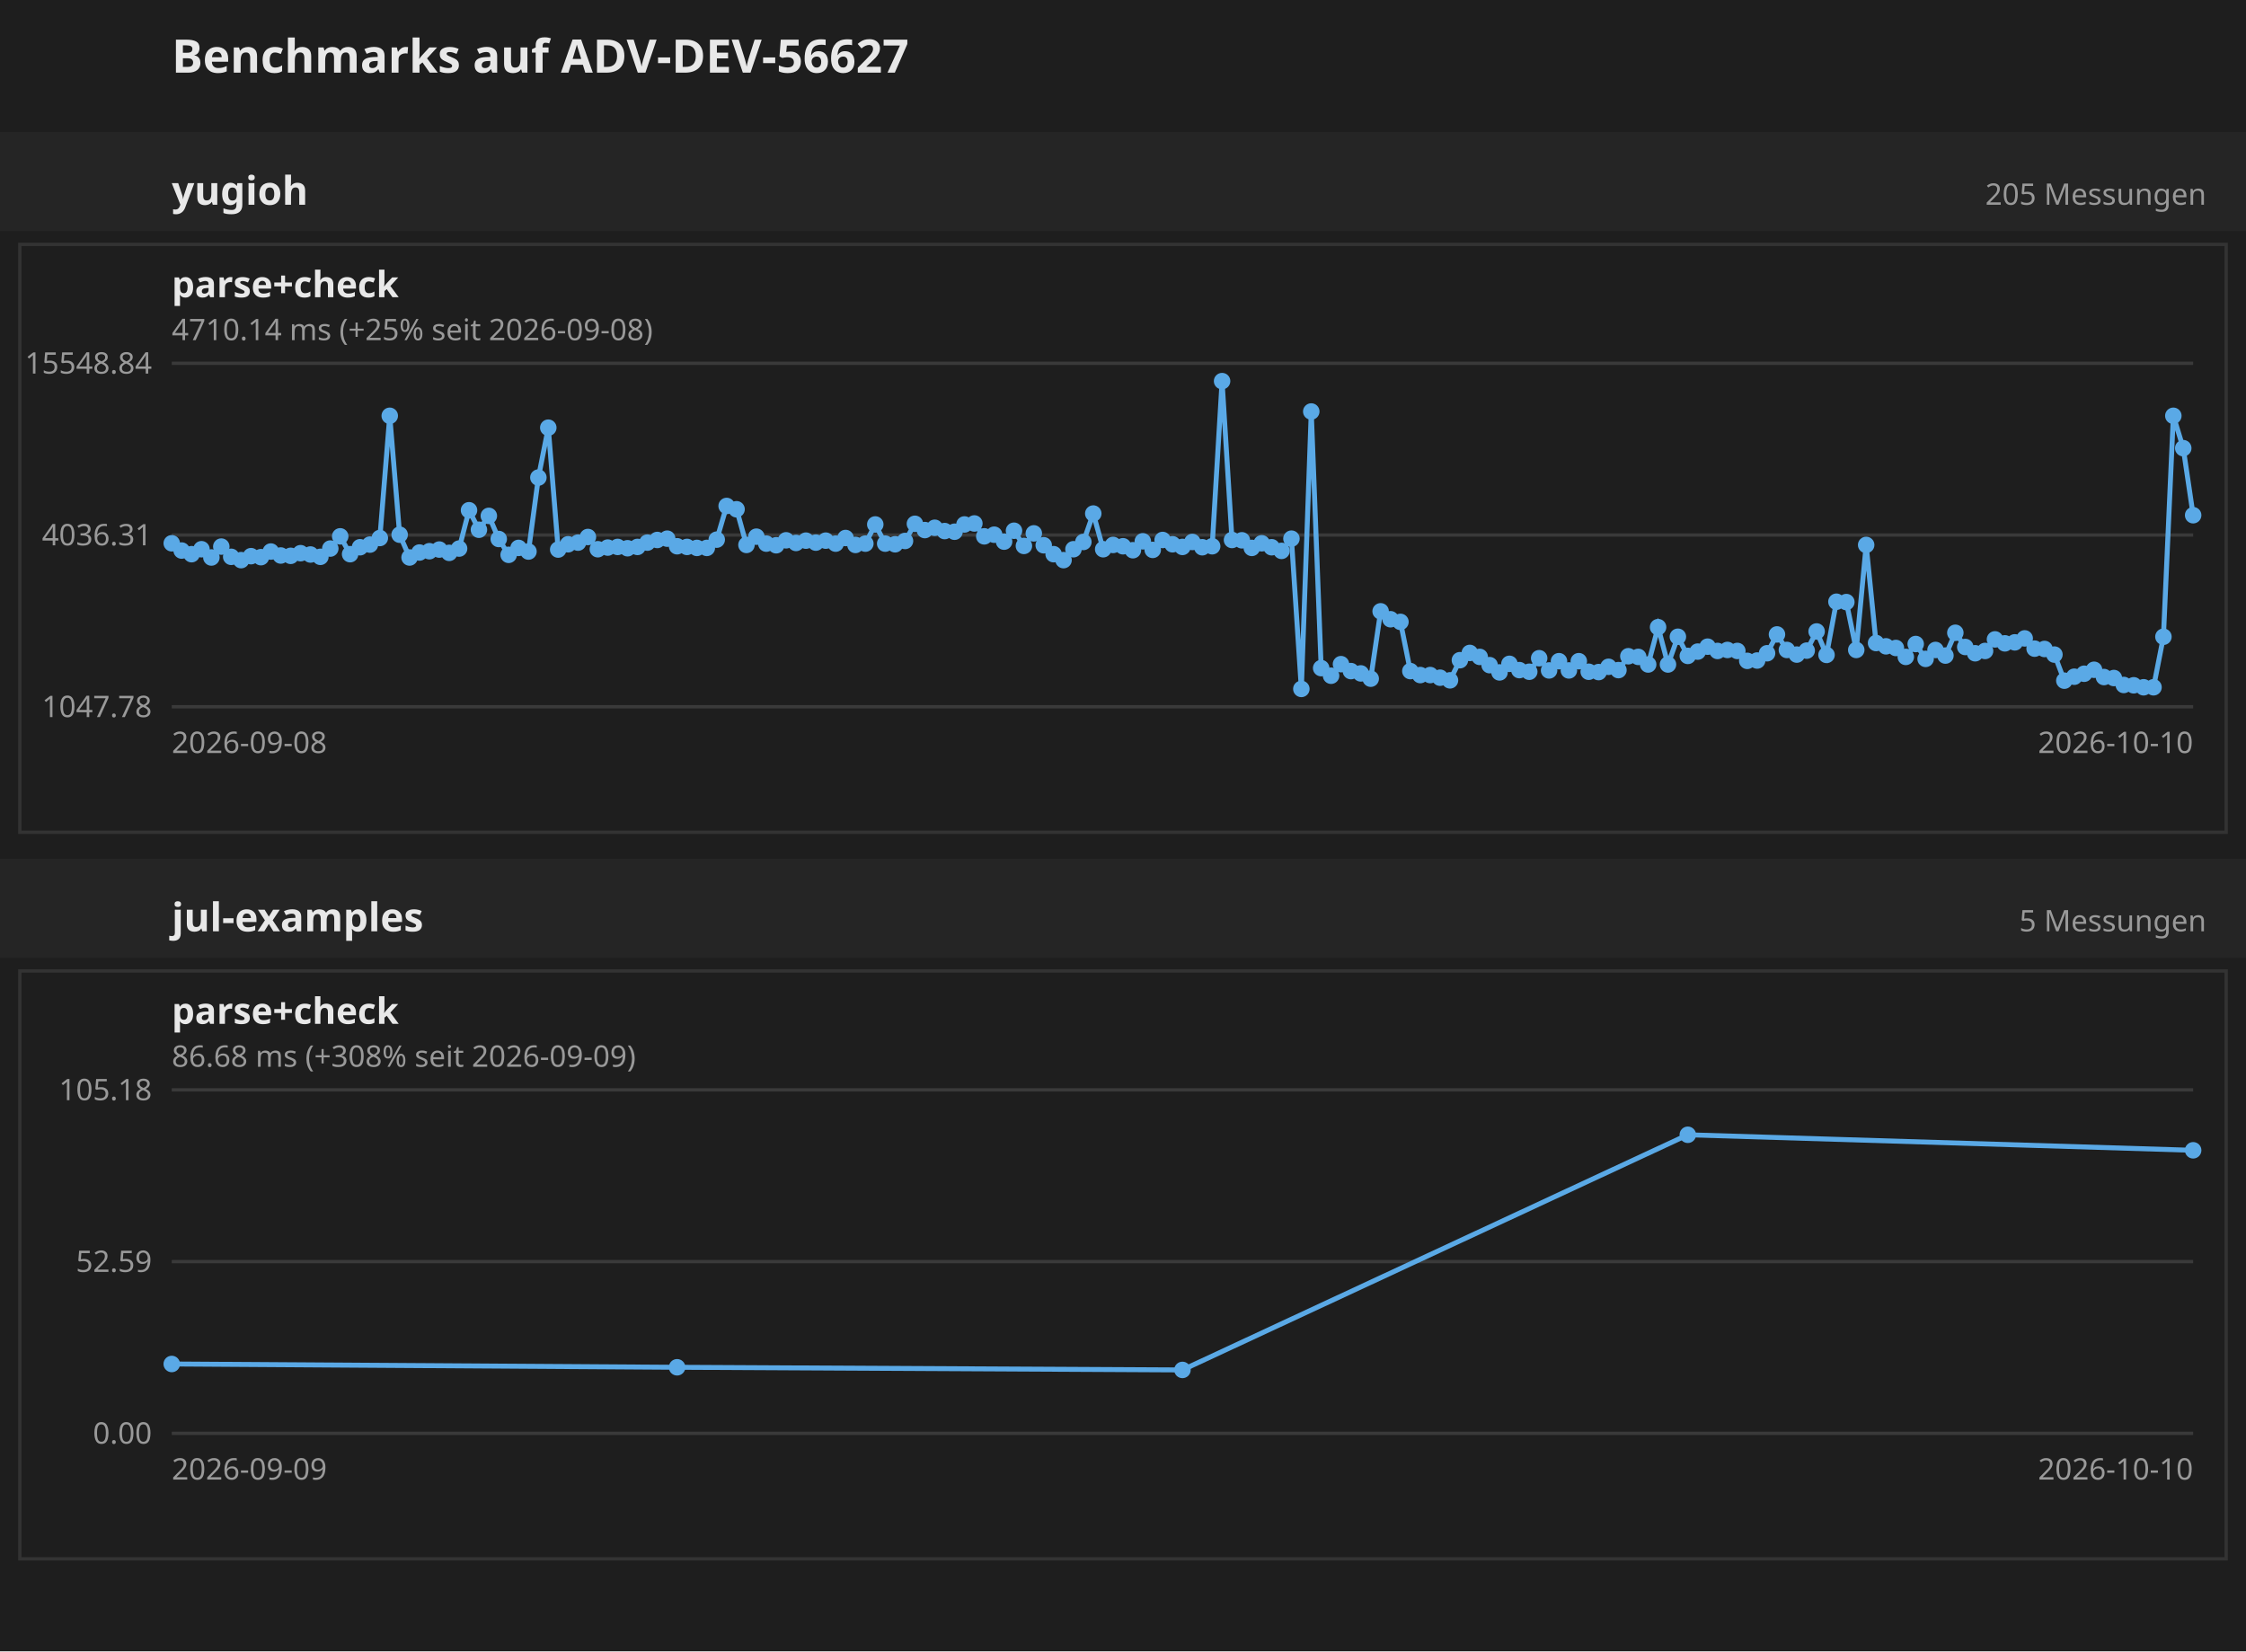
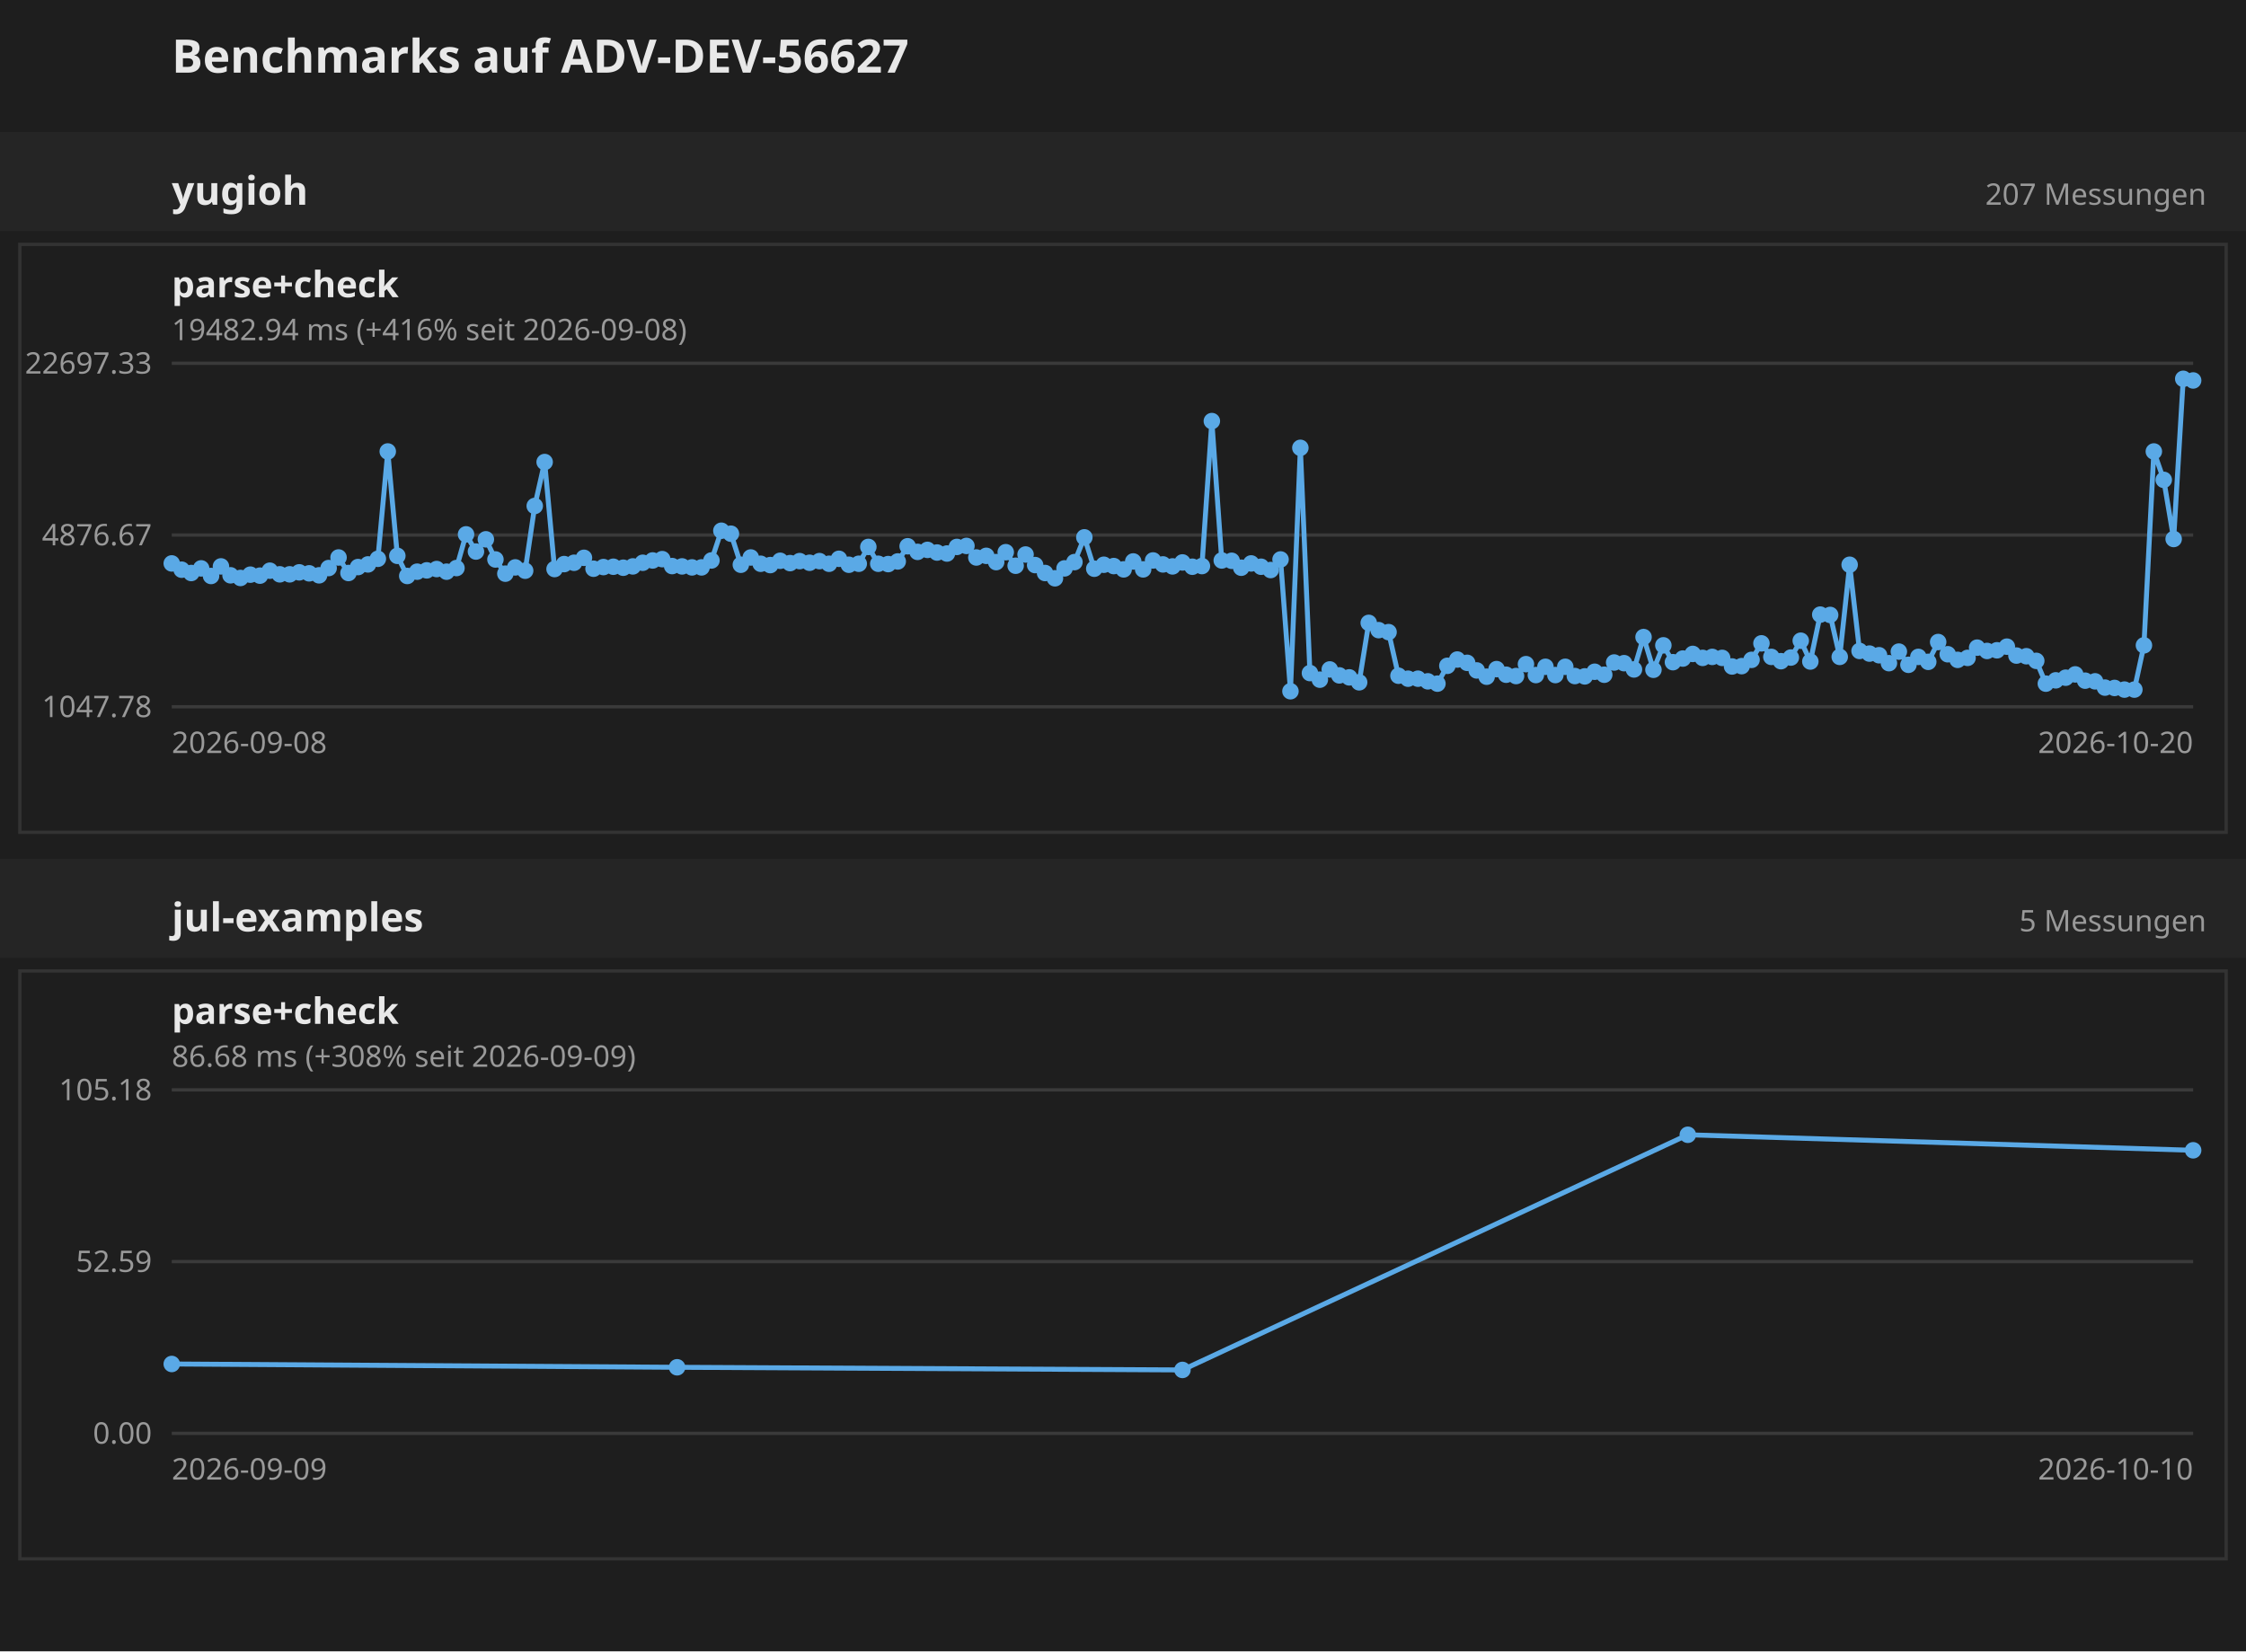
<svg xmlns="http://www.w3.org/2000/svg" width="680" height="500" font-family="sans-serif">
  <rect width="680" height="500" fill="#1e1e1e" />
  <text x="52" y="22" font-size="14" font-weight="bold" fill="#e8e8e8">Benchmarks auf ADV-DEV-56627</text>
  <g transform="translate(0 40)">
    <rect x="0" y="0" width="680" height="30" fill="#252525" />
    <text x="52" y="22" font-size="12" font-weight="bold" fill="#e8e8e8">yugioh</text>
-     <text x="668" y="22" text-anchor="end" font-size="9" fill="#999">205 Messungen</text>
+     <text x="668" y="22" text-anchor="end" font-size="9" fill="#999">207 Messungen</text>
    <g transform="translate(0 30)">
      <g transform="translate(0 0)">
        <rect x="6" y="4" width="668" height="178" fill="none" stroke="#333" />
        <text x="52" y="20" font-size="11" font-weight="bold" fill="#e8e8e8">parse+check</text>
-         <text x="52" y="33" font-size="9" fill="#999">4710.14 ms (+25% seit 2026-09-08)</text>
+         <text x="52" y="33" font-size="9" fill="#999">19482.94 ms (+416% seit 2026-09-08)</text>
        <line x1="52" y1="144.0" x2="664" y2="144.0" stroke="#3a3a3a" />
        <text x="46" y="144.0" text-anchor="end" dominant-baseline="middle" font-size="9" fill="#999">1047.78</text>
        <line x1="52" y1="92.0" x2="664" y2="92.0" stroke="#3a3a3a" />
-         <text x="46" y="92.0" text-anchor="end" dominant-baseline="middle" font-size="9" fill="#999">4036.31</text>
+         <text x="46" y="92.0" text-anchor="end" dominant-baseline="middle" font-size="9" fill="#999">4876.67</text>
        <line x1="52" y1="40.0" x2="664" y2="40.0" stroke="#3a3a3a" />
-         <text x="46" y="40.0" text-anchor="end" dominant-baseline="middle" font-size="9" fill="#999">15548.84</text>
+         <text x="46" y="40.0" text-anchor="end" dominant-baseline="middle" font-size="9" fill="#999">22697.33</text>
        <text x="52" y="158" font-size="9" fill="#999">2026-09-08</text>
-         <text x="664" y="158" text-anchor="end" font-size="9" fill="#999">2026-10-10</text>
-         <polyline fill="none" stroke="#5aa9e6" stroke-width="1.5" points="52.0,94.5 55.0,96.7 58.0,97.8 61.0,96.3 64.0,98.8 67.0,95.5 70.0,98.6 73.0,99.6 76.0,98.4 79.0,98.7 82.0,97.0 85.0,98.2 88.0,98.3 91.0,97.5 94.0,97.9 97.0,98.6 100.0,96.1 103.0,92.4 106.0,97.8 109.0,95.7 112.0,94.9 115.0,92.9 118.0,55.9 121.0,91.9 124.0,98.8 127.0,97.3 130.0,96.9 133.0,96.4 136.0,97.4 139.0,96.1 142.0,84.5 145.0,90.4 148.0,86.2 151.0,93.2 154.0,98.0 157.0,95.9 160.0,97.0 163.0,74.6 166.0,59.5 169.0,96.4 172.0,94.8 175.0,94.3 178.0,92.6 181.0,96.3 184.0,95.8 187.0,95.6 190.0,96.0 193.0,95.6 196.0,94.3 199.0,93.5 202.0,93.1 205.0,95.4 208.0,95.6 211.0,95.9 214.0,95.9 217.0,93.4 220.0,83.2 223.0,84.2 226.0,95.0 229.0,92.5 232.0,94.6 235.0,95.1 238.0,93.6 241.0,94.4 244.0,93.7 247.0,94.3 250.0,93.7 253.0,94.6 256.0,92.9 259.0,95.0 262.0,94.6 265.0,88.8 268.0,94.6 271.0,94.8 274.0,93.8 277.0,88.6 280.0,90.5 283.0,89.8 286.0,90.8 289.0,91.0 292.0,88.8 295.0,88.5 298.0,92.4 301.0,91.9 304.0,94.0 307.0,90.7 310.0,95.3 313.0,91.5 316.0,95.1 319.0,97.8 322.0,99.6 325.0,96.3 328.0,94.1 331.0,85.5 334.0,96.3 337.0,95.0 340.0,95.4 343.0,96.6 346.0,93.9 349.0,96.5 352.0,93.5 355.0,94.8 358.0,95.6 361.0,94.1 364.0,95.7 367.0,95.4 370.0,45.4 373.0,93.5 376.0,93.6 379.0,95.9 382.0,94.5 385.0,95.7 388.0,96.8 391.0,93.1 394.0,138.6 397.0,54.6 400.0,132.3 403.0,134.6 406.0,131.1 409.0,133.2 412.0,133.9 415.0,135.5 418.0,115.1 421.0,117.5 424.0,118.3 427.0,133.2 430.0,134.4 433.0,134.4 436.0,135.2 439.0,136.0 442.0,129.9 445.0,127.7 448.0,128.9 451.0,131.4 454.0,133.6 457.0,131.0 460.0,132.9 463.0,133.4 466.0,129.3 469.0,133.0 472.0,130.2 475.0,133.0 478.0,130.2 481.0,133.4 484.0,133.5 487.0,131.9 490.0,132.9 493.0,128.7 496.0,128.9 499.0,131.2 502.0,119.9 505.0,131.2 508.0,122.8 511.0,128.6 514.0,127.3 517.0,125.8 520.0,127.1 523.0,126.8 526.0,127.1 529.0,130.1 532.0,130.0 535.0,127.8 538.0,122.1 541.0,126.8 544.0,128.2 547.0,127.0 550.0,121.2 553.0,128.3 556.0,112.2 559.0,112.3 562.0,126.8 565.0,95.0 568.0,124.7 571.0,125.7 574.0,126.2 577.0,128.9 580.0,125.0 583.0,129.5 586.0,126.8 589.0,128.5 592.0,121.6 595.0,125.9 598.0,127.8 601.0,127.1 604.0,123.6 607.0,124.8 610.0,124.5 613.0,123.3 616.0,126.4 619.0,126.5 622.0,128.2 625.0,136.1 628.0,134.9 631.0,134.0 634.0,132.8 637.0,135.0 640.0,135.3 643.0,137.4 646.0,137.5 649.0,138.1 652.0,138.1 655.0,122.8 658.0,55.9 661.0,65.7 664.0,86.0" />
-         <circle cx="52.0" cy="94.5" r="2.5" fill="#5aa9e6" />
-         <circle cx="55.0" cy="96.7" r="2.5" fill="#5aa9e6" />
-         <circle cx="58.0" cy="97.8" r="2.5" fill="#5aa9e6" />
-         <circle cx="61.0" cy="96.3" r="2.5" fill="#5aa9e6" />
-         <circle cx="64.0" cy="98.8" r="2.5" fill="#5aa9e6" />
-         <circle cx="67.0" cy="95.5" r="2.5" fill="#5aa9e6" />
-         <circle cx="70.0" cy="98.6" r="2.5" fill="#5aa9e6" />
-         <circle cx="73.0" cy="99.6" r="2.5" fill="#5aa9e6" />
-         <circle cx="76.0" cy="98.4" r="2.5" fill="#5aa9e6" />
-         <circle cx="79.0" cy="98.7" r="2.5" fill="#5aa9e6" />
-         <circle cx="82.0" cy="97.0" r="2.5" fill="#5aa9e6" />
-         <circle cx="85.0" cy="98.2" r="2.5" fill="#5aa9e6" />
-         <circle cx="88.0" cy="98.3" r="2.5" fill="#5aa9e6" />
-         <circle cx="91.0" cy="97.5" r="2.5" fill="#5aa9e6" />
-         <circle cx="94.0" cy="97.9" r="2.5" fill="#5aa9e6" />
-         <circle cx="97.0" cy="98.6" r="2.5" fill="#5aa9e6" />
-         <circle cx="100.0" cy="96.1" r="2.5" fill="#5aa9e6" />
-         <circle cx="103.0" cy="92.4" r="2.5" fill="#5aa9e6" />
-         <circle cx="106.0" cy="97.8" r="2.5" fill="#5aa9e6" />
-         <circle cx="109.0" cy="95.7" r="2.5" fill="#5aa9e6" />
-         <circle cx="112.0" cy="94.9" r="2.5" fill="#5aa9e6" />
-         <circle cx="115.0" cy="92.9" r="2.5" fill="#5aa9e6" />
-         <circle cx="118.0" cy="55.9" r="2.5" fill="#5aa9e6" />
-         <circle cx="121.0" cy="91.9" r="2.5" fill="#5aa9e6" />
-         <circle cx="124.0" cy="98.8" r="2.5" fill="#5aa9e6" />
-         <circle cx="127.0" cy="97.3" r="2.5" fill="#5aa9e6" />
-         <circle cx="130.0" cy="96.9" r="2.5" fill="#5aa9e6" />
-         <circle cx="133.0" cy="96.4" r="2.5" fill="#5aa9e6" />
-         <circle cx="136.0" cy="97.4" r="2.5" fill="#5aa9e6" />
-         <circle cx="139.0" cy="96.1" r="2.5" fill="#5aa9e6" />
-         <circle cx="142.0" cy="84.5" r="2.5" fill="#5aa9e6" />
-         <circle cx="145.0" cy="90.4" r="2.5" fill="#5aa9e6" />
-         <circle cx="148.0" cy="86.2" r="2.5" fill="#5aa9e6" />
-         <circle cx="151.0" cy="93.2" r="2.5" fill="#5aa9e6" />
-         <circle cx="154.0" cy="98.0" r="2.5" fill="#5aa9e6" />
-         <circle cx="157.0" cy="95.9" r="2.5" fill="#5aa9e6" />
-         <circle cx="160.0" cy="97.0" r="2.5" fill="#5aa9e6" />
-         <circle cx="163.0" cy="74.6" r="2.5" fill="#5aa9e6" />
-         <circle cx="166.0" cy="59.5" r="2.5" fill="#5aa9e6" />
-         <circle cx="169.0" cy="96.4" r="2.5" fill="#5aa9e6" />
-         <circle cx="172.0" cy="94.8" r="2.5" fill="#5aa9e6" />
-         <circle cx="175.0" cy="94.3" r="2.5" fill="#5aa9e6" />
-         <circle cx="178.0" cy="92.6" r="2.5" fill="#5aa9e6" />
-         <circle cx="181.0" cy="96.3" r="2.5" fill="#5aa9e6" />
-         <circle cx="184.0" cy="95.8" r="2.5" fill="#5aa9e6" />
-         <circle cx="187.0" cy="95.6" r="2.5" fill="#5aa9e6" />
-         <circle cx="190.0" cy="96.0" r="2.5" fill="#5aa9e6" />
-         <circle cx="193.0" cy="95.6" r="2.5" fill="#5aa9e6" />
-         <circle cx="196.0" cy="94.3" r="2.5" fill="#5aa9e6" />
-         <circle cx="199.0" cy="93.5" r="2.5" fill="#5aa9e6" />
-         <circle cx="202.0" cy="93.1" r="2.5" fill="#5aa9e6" />
-         <circle cx="205.0" cy="95.4" r="2.5" fill="#5aa9e6" />
-         <circle cx="208.0" cy="95.6" r="2.5" fill="#5aa9e6" />
-         <circle cx="211.0" cy="95.9" r="2.5" fill="#5aa9e6" />
-         <circle cx="214.0" cy="95.9" r="2.5" fill="#5aa9e6" />
-         <circle cx="217.0" cy="93.4" r="2.5" fill="#5aa9e6" />
-         <circle cx="220.0" cy="83.2" r="2.5" fill="#5aa9e6" />
-         <circle cx="223.0" cy="84.2" r="2.5" fill="#5aa9e6" />
-         <circle cx="226.0" cy="95.0" r="2.5" fill="#5aa9e6" />
-         <circle cx="229.0" cy="92.5" r="2.5" fill="#5aa9e6" />
-         <circle cx="232.0" cy="94.6" r="2.5" fill="#5aa9e6" />
-         <circle cx="235.0" cy="95.1" r="2.5" fill="#5aa9e6" />
-         <circle cx="238.0" cy="93.6" r="2.5" fill="#5aa9e6" />
-         <circle cx="241.0" cy="94.4" r="2.5" fill="#5aa9e6" />
-         <circle cx="244.0" cy="93.7" r="2.5" fill="#5aa9e6" />
-         <circle cx="247.0" cy="94.3" r="2.5" fill="#5aa9e6" />
-         <circle cx="250.0" cy="93.7" r="2.5" fill="#5aa9e6" />
-         <circle cx="253.0" cy="94.6" r="2.5" fill="#5aa9e6" />
-         <circle cx="256.0" cy="92.9" r="2.5" fill="#5aa9e6" />
-         <circle cx="259.0" cy="95.0" r="2.5" fill="#5aa9e6" />
-         <circle cx="262.0" cy="94.6" r="2.5" fill="#5aa9e6" />
-         <circle cx="265.0" cy="88.8" r="2.5" fill="#5aa9e6" />
-         <circle cx="268.0" cy="94.6" r="2.5" fill="#5aa9e6" />
-         <circle cx="271.0" cy="94.8" r="2.5" fill="#5aa9e6" />
-         <circle cx="274.0" cy="93.8" r="2.5" fill="#5aa9e6" />
-         <circle cx="277.0" cy="88.6" r="2.5" fill="#5aa9e6" />
-         <circle cx="280.0" cy="90.5" r="2.5" fill="#5aa9e6" />
-         <circle cx="283.0" cy="89.8" r="2.5" fill="#5aa9e6" />
-         <circle cx="286.0" cy="90.8" r="2.5" fill="#5aa9e6" />
-         <circle cx="289.0" cy="91.0" r="2.5" fill="#5aa9e6" />
-         <circle cx="292.0" cy="88.8" r="2.5" fill="#5aa9e6" />
-         <circle cx="295.0" cy="88.5" r="2.5" fill="#5aa9e6" />
-         <circle cx="298.0" cy="92.4" r="2.5" fill="#5aa9e6" />
-         <circle cx="301.0" cy="91.9" r="2.5" fill="#5aa9e6" />
-         <circle cx="304.0" cy="94.0" r="2.5" fill="#5aa9e6" />
-         <circle cx="307.0" cy="90.7" r="2.5" fill="#5aa9e6" />
-         <circle cx="310.0" cy="95.3" r="2.5" fill="#5aa9e6" />
-         <circle cx="313.0" cy="91.5" r="2.5" fill="#5aa9e6" />
-         <circle cx="316.0" cy="95.1" r="2.5" fill="#5aa9e6" />
-         <circle cx="319.0" cy="97.8" r="2.5" fill="#5aa9e6" />
-         <circle cx="322.0" cy="99.6" r="2.5" fill="#5aa9e6" />
-         <circle cx="325.0" cy="96.3" r="2.5" fill="#5aa9e6" />
-         <circle cx="328.0" cy="94.1" r="2.5" fill="#5aa9e6" />
-         <circle cx="331.0" cy="85.5" r="2.5" fill="#5aa9e6" />
-         <circle cx="334.0" cy="96.3" r="2.5" fill="#5aa9e6" />
-         <circle cx="337.0" cy="95.0" r="2.5" fill="#5aa9e6" />
-         <circle cx="340.0" cy="95.4" r="2.5" fill="#5aa9e6" />
-         <circle cx="343.0" cy="96.6" r="2.5" fill="#5aa9e6" />
-         <circle cx="346.0" cy="93.9" r="2.5" fill="#5aa9e6" />
-         <circle cx="349.0" cy="96.5" r="2.5" fill="#5aa9e6" />
-         <circle cx="352.0" cy="93.5" r="2.5" fill="#5aa9e6" />
-         <circle cx="355.0" cy="94.8" r="2.5" fill="#5aa9e6" />
-         <circle cx="358.0" cy="95.6" r="2.5" fill="#5aa9e6" />
-         <circle cx="361.0" cy="94.1" r="2.5" fill="#5aa9e6" />
-         <circle cx="364.0" cy="95.7" r="2.5" fill="#5aa9e6" />
-         <circle cx="367.0" cy="95.4" r="2.5" fill="#5aa9e6" />
-         <circle cx="370.0" cy="45.4" r="2.5" fill="#5aa9e6" />
-         <circle cx="373.0" cy="93.5" r="2.5" fill="#5aa9e6" />
-         <circle cx="376.0" cy="93.6" r="2.5" fill="#5aa9e6" />
-         <circle cx="379.0" cy="95.9" r="2.5" fill="#5aa9e6" />
-         <circle cx="382.0" cy="94.5" r="2.5" fill="#5aa9e6" />
-         <circle cx="385.0" cy="95.7" r="2.5" fill="#5aa9e6" />
-         <circle cx="388.0" cy="96.8" r="2.5" fill="#5aa9e6" />
-         <circle cx="391.0" cy="93.1" r="2.5" fill="#5aa9e6" />
-         <circle cx="394.0" cy="138.6" r="2.5" fill="#5aa9e6" />
-         <circle cx="397.0" cy="54.6" r="2.5" fill="#5aa9e6" />
-         <circle cx="400.0" cy="132.3" r="2.5" fill="#5aa9e6" />
-         <circle cx="403.0" cy="134.6" r="2.5" fill="#5aa9e6" />
-         <circle cx="406.0" cy="131.1" r="2.5" fill="#5aa9e6" />
-         <circle cx="409.0" cy="133.2" r="2.5" fill="#5aa9e6" />
-         <circle cx="412.0" cy="133.9" r="2.5" fill="#5aa9e6" />
-         <circle cx="415.0" cy="135.5" r="2.5" fill="#5aa9e6" />
-         <circle cx="418.0" cy="115.1" r="2.5" fill="#5aa9e6" />
-         <circle cx="421.0" cy="117.5" r="2.5" fill="#5aa9e6" />
-         <circle cx="424.0" cy="118.3" r="2.5" fill="#5aa9e6" />
-         <circle cx="427.0" cy="133.2" r="2.5" fill="#5aa9e6" />
-         <circle cx="430.0" cy="134.4" r="2.5" fill="#5aa9e6" />
-         <circle cx="433.0" cy="134.4" r="2.5" fill="#5aa9e6" />
-         <circle cx="436.0" cy="135.2" r="2.5" fill="#5aa9e6" />
-         <circle cx="439.0" cy="136.0" r="2.5" fill="#5aa9e6" />
-         <circle cx="442.0" cy="129.9" r="2.5" fill="#5aa9e6" />
-         <circle cx="445.0" cy="127.7" r="2.5" fill="#5aa9e6" />
-         <circle cx="448.0" cy="128.9" r="2.5" fill="#5aa9e6" />
-         <circle cx="451.0" cy="131.4" r="2.5" fill="#5aa9e6" />
-         <circle cx="454.0" cy="133.6" r="2.5" fill="#5aa9e6" />
-         <circle cx="457.0" cy="131.0" r="2.5" fill="#5aa9e6" />
-         <circle cx="460.0" cy="132.9" r="2.5" fill="#5aa9e6" />
-         <circle cx="463.0" cy="133.4" r="2.5" fill="#5aa9e6" />
-         <circle cx="466.0" cy="129.3" r="2.5" fill="#5aa9e6" />
-         <circle cx="469.0" cy="133.0" r="2.5" fill="#5aa9e6" />
-         <circle cx="472.0" cy="130.2" r="2.5" fill="#5aa9e6" />
-         <circle cx="475.0" cy="133.0" r="2.5" fill="#5aa9e6" />
-         <circle cx="478.0" cy="130.2" r="2.5" fill="#5aa9e6" />
-         <circle cx="481.0" cy="133.4" r="2.5" fill="#5aa9e6" />
-         <circle cx="484.0" cy="133.5" r="2.5" fill="#5aa9e6" />
-         <circle cx="487.0" cy="131.9" r="2.5" fill="#5aa9e6" />
-         <circle cx="490.0" cy="132.9" r="2.5" fill="#5aa9e6" />
-         <circle cx="493.0" cy="128.7" r="2.5" fill="#5aa9e6" />
-         <circle cx="496.0" cy="128.9" r="2.5" fill="#5aa9e6" />
-         <circle cx="499.0" cy="131.2" r="2.5" fill="#5aa9e6" />
-         <circle cx="502.0" cy="119.9" r="2.5" fill="#5aa9e6" />
-         <circle cx="505.0" cy="131.2" r="2.5" fill="#5aa9e6" />
-         <circle cx="508.0" cy="122.8" r="2.5" fill="#5aa9e6" />
-         <circle cx="511.0" cy="128.6" r="2.5" fill="#5aa9e6" />
-         <circle cx="514.0" cy="127.3" r="2.5" fill="#5aa9e6" />
-         <circle cx="517.0" cy="125.8" r="2.5" fill="#5aa9e6" />
-         <circle cx="520.0" cy="127.1" r="2.5" fill="#5aa9e6" />
-         <circle cx="523.0" cy="126.8" r="2.5" fill="#5aa9e6" />
-         <circle cx="526.0" cy="127.1" r="2.5" fill="#5aa9e6" />
-         <circle cx="529.0" cy="130.1" r="2.5" fill="#5aa9e6" />
-         <circle cx="532.0" cy="130.0" r="2.5" fill="#5aa9e6" />
-         <circle cx="535.0" cy="127.8" r="2.5" fill="#5aa9e6" />
-         <circle cx="538.0" cy="122.1" r="2.5" fill="#5aa9e6" />
-         <circle cx="541.0" cy="126.8" r="2.5" fill="#5aa9e6" />
-         <circle cx="544.0" cy="128.2" r="2.5" fill="#5aa9e6" />
-         <circle cx="547.0" cy="127.0" r="2.5" fill="#5aa9e6" />
-         <circle cx="550.0" cy="121.2" r="2.5" fill="#5aa9e6" />
-         <circle cx="553.0" cy="128.3" r="2.5" fill="#5aa9e6" />
-         <circle cx="556.0" cy="112.2" r="2.5" fill="#5aa9e6" />
-         <circle cx="559.0" cy="112.3" r="2.5" fill="#5aa9e6" />
-         <circle cx="562.0" cy="126.8" r="2.5" fill="#5aa9e6" />
-         <circle cx="565.0" cy="95.0" r="2.5" fill="#5aa9e6" />
-         <circle cx="568.0" cy="124.7" r="2.5" fill="#5aa9e6" />
-         <circle cx="571.0" cy="125.7" r="2.5" fill="#5aa9e6" />
-         <circle cx="574.0" cy="126.2" r="2.5" fill="#5aa9e6" />
-         <circle cx="577.0" cy="128.9" r="2.5" fill="#5aa9e6" />
-         <circle cx="580.0" cy="125.0" r="2.5" fill="#5aa9e6" />
-         <circle cx="583.0" cy="129.5" r="2.5" fill="#5aa9e6" />
-         <circle cx="586.0" cy="126.8" r="2.5" fill="#5aa9e6" />
-         <circle cx="589.0" cy="128.5" r="2.5" fill="#5aa9e6" />
-         <circle cx="592.0" cy="121.6" r="2.5" fill="#5aa9e6" />
-         <circle cx="595.0" cy="125.9" r="2.5" fill="#5aa9e6" />
-         <circle cx="598.0" cy="127.8" r="2.5" fill="#5aa9e6" />
-         <circle cx="601.0" cy="127.1" r="2.5" fill="#5aa9e6" />
-         <circle cx="604.0" cy="123.6" r="2.5" fill="#5aa9e6" />
-         <circle cx="607.0" cy="124.8" r="2.5" fill="#5aa9e6" />
-         <circle cx="610.0" cy="124.5" r="2.5" fill="#5aa9e6" />
-         <circle cx="613.0" cy="123.3" r="2.5" fill="#5aa9e6" />
-         <circle cx="616.0" cy="126.4" r="2.5" fill="#5aa9e6" />
-         <circle cx="619.0" cy="126.5" r="2.5" fill="#5aa9e6" />
-         <circle cx="622.0" cy="128.2" r="2.5" fill="#5aa9e6" />
-         <circle cx="625.0" cy="136.1" r="2.5" fill="#5aa9e6" />
-         <circle cx="628.0" cy="134.9" r="2.5" fill="#5aa9e6" />
-         <circle cx="631.0" cy="134.0" r="2.5" fill="#5aa9e6" />
-         <circle cx="634.0" cy="132.8" r="2.5" fill="#5aa9e6" />
-         <circle cx="637.0" cy="135.0" r="2.5" fill="#5aa9e6" />
-         <circle cx="640.0" cy="135.3" r="2.5" fill="#5aa9e6" />
-         <circle cx="643.0" cy="137.4" r="2.5" fill="#5aa9e6" />
-         <circle cx="646.0" cy="137.5" r="2.5" fill="#5aa9e6" />
-         <circle cx="649.0" cy="138.1" r="2.5" fill="#5aa9e6" />
-         <circle cx="652.0" cy="138.1" r="2.5" fill="#5aa9e6" />
-         <circle cx="655.0" cy="122.8" r="2.5" fill="#5aa9e6" />
-         <circle cx="658.0" cy="55.9" r="2.5" fill="#5aa9e6" />
-         <circle cx="661.0" cy="65.7" r="2.5" fill="#5aa9e6" />
-         <circle cx="664.0" cy="86.0" r="2.5" fill="#5aa9e6" />
+         <text x="664" y="158" text-anchor="end" font-size="9" fill="#999">2026-10-20</text>
+         <polyline fill="none" stroke="#5aa9e6" stroke-width="1.5" points="52.0,100.6 55.0,102.5 57.9,103.5 60.9,102.1 63.9,104.4 66.9,101.5 69.8,104.2 72.8,105.0 75.8,104.0 78.7,104.3 81.7,102.8 84.7,103.9 87.7,103.9 90.6,103.3 93.6,103.6 96.6,104.2 99.5,102.0 102.5,98.8 105.5,103.5 108.4,101.7 111.4,100.9 114.4,99.2 117.4,66.7 120.3,98.3 123.3,104.4 126.3,103.1 129.2,102.7 132.2,102.3 135.2,103.1 138.2,102.0 141.1,91.8 144.1,97.0 147.1,93.3 150.0,99.4 153.0,103.7 156.0,101.8 159.0,102.8 161.9,83.2 164.9,69.9 167.9,102.3 170.8,100.8 173.8,100.4 176.8,98.9 179.7,102.2 182.7,101.7 185.7,101.6 188.7,101.9 191.6,101.5 194.6,100.4 197.6,99.7 200.5,99.3 203.5,101.4 206.5,101.5 209.5,101.8 212.4,101.8 215.4,99.7 218.4,90.7 221.3,91.6 224.3,101.0 227.3,98.8 230.3,100.7 233.2,101.1 236.2,99.8 239.2,100.5 242.1,99.9 245.1,100.4 248.1,99.9 251.0,100.7 254.0,99.2 257.0,101.0 260.0,100.7 262.9,95.6 265.9,100.7 268.9,100.8 271.8,100.0 274.8,95.4 277.8,97.1 280.8,96.5 283.7,97.3 286.7,97.6 289.7,95.6 292.6,95.3 295.6,98.8 298.6,98.3 301.6,100.2 304.5,97.2 307.5,101.3 310.5,97.9 313.4,101.1 316.4,103.5 319.4,105.1 322.3,102.1 325.3,100.2 328.3,92.7 331.3,102.2 334.2,101.0 337.2,101.4 340.2,102.4 343.1,100.0 346.1,102.4 349.1,99.7 352.1,100.9 355.0,101.5 358.0,100.3 361.0,101.6 363.9,101.4 366.9,57.5 369.9,99.7 372.9,99.8 375.8,101.9 378.8,100.6 381.8,101.6 384.7,102.6 387.7,99.4 390.7,139.3 393.7,65.6 396.6,133.8 399.6,135.8 402.6,132.7 405.5,134.5 408.5,135.1 411.5,136.6 414.4,118.6 417.4,120.8 420.4,121.4 423.4,134.6 426.3,135.5 429.3,135.5 432.3,136.3 435.2,137.0 438.2,131.6 441.2,129.7 444.2,130.7 447.1,133.0 450.1,134.9 453.1,132.6 456.0,134.3 459.0,134.7 462.0,131.1 465.0,134.4 467.9,131.9 470.9,134.4 473.9,131.9 476.8,134.7 479.8,134.8 482.8,133.4 485.7,134.3 488.7,130.6 491.7,130.8 494.7,132.7 497.6,122.9 500.6,132.8 503.6,125.4 506.5,130.5 509.5,129.4 512.5,128.0 515.5,129.2 518.4,128.9 521.4,129.2 524.4,131.8 527.3,131.7 530.3,129.8 533.3,124.8 536.3,128.9 539.2,130.2 542.2,129.1 545.2,124.0 548.1,130.3 551.1,116.1 554.1,116.2 557.0,128.9 560.0,101.0 563.0,127.1 566.0,127.9 568.9,128.4 571.9,130.8 574.9,127.3 577.8,131.3 580.8,128.9 583.8,130.4 586.8,124.4 589.7,128.1 592.7,129.8 595.7,129.2 598.6,126.1 601.6,127.1 604.6,126.9 607.6,125.8 610.5,128.5 613.5,128.7 616.5,130.1 619.4,137.0 622.4,136.0 625.4,135.2 628.3,134.2 631.3,136.1 634.3,136.3 637.3,138.2 640.2,138.3 643.2,138.8 646.2,138.8 649.1,125.4 652.1,66.7 655.1,75.3 658.1,93.2 661.0,44.7 664.0,45.2" />
+         <circle cx="52.0" cy="100.6" r="2.5" fill="#5aa9e6" />
+         <circle cx="55.0" cy="102.5" r="2.5" fill="#5aa9e6" />
+         <circle cx="57.9" cy="103.5" r="2.5" fill="#5aa9e6" />
+         <circle cx="60.9" cy="102.1" r="2.5" fill="#5aa9e6" />
+         <circle cx="63.9" cy="104.4" r="2.5" fill="#5aa9e6" />
+         <circle cx="66.9" cy="101.5" r="2.5" fill="#5aa9e6" />
+         <circle cx="69.8" cy="104.2" r="2.5" fill="#5aa9e6" />
+         <circle cx="72.8" cy="105.0" r="2.5" fill="#5aa9e6" />
+         <circle cx="75.8" cy="104.0" r="2.5" fill="#5aa9e6" />
+         <circle cx="78.7" cy="104.3" r="2.5" fill="#5aa9e6" />
+         <circle cx="81.7" cy="102.8" r="2.5" fill="#5aa9e6" />
+         <circle cx="84.7" cy="103.9" r="2.5" fill="#5aa9e6" />
+         <circle cx="87.7" cy="103.9" r="2.5" fill="#5aa9e6" />
+         <circle cx="90.6" cy="103.3" r="2.5" fill="#5aa9e6" />
+         <circle cx="93.6" cy="103.6" r="2.5" fill="#5aa9e6" />
+         <circle cx="96.6" cy="104.2" r="2.5" fill="#5aa9e6" />
+         <circle cx="99.5" cy="102.0" r="2.5" fill="#5aa9e6" />
+         <circle cx="102.5" cy="98.8" r="2.5" fill="#5aa9e6" />
+         <circle cx="105.5" cy="103.5" r="2.5" fill="#5aa9e6" />
+         <circle cx="108.4" cy="101.7" r="2.5" fill="#5aa9e6" />
+         <circle cx="111.4" cy="100.9" r="2.5" fill="#5aa9e6" />
+         <circle cx="114.4" cy="99.2" r="2.5" fill="#5aa9e6" />
+         <circle cx="117.4" cy="66.7" r="2.5" fill="#5aa9e6" />
+         <circle cx="120.3" cy="98.3" r="2.5" fill="#5aa9e6" />
+         <circle cx="123.3" cy="104.4" r="2.5" fill="#5aa9e6" />
+         <circle cx="126.3" cy="103.1" r="2.5" fill="#5aa9e6" />
+         <circle cx="129.2" cy="102.7" r="2.5" fill="#5aa9e6" />
+         <circle cx="132.2" cy="102.3" r="2.5" fill="#5aa9e6" />
+         <circle cx="135.2" cy="103.1" r="2.5" fill="#5aa9e6" />
+         <circle cx="138.2" cy="102.0" r="2.5" fill="#5aa9e6" />
+         <circle cx="141.1" cy="91.8" r="2.5" fill="#5aa9e6" />
+         <circle cx="144.1" cy="97.0" r="2.5" fill="#5aa9e6" />
+         <circle cx="147.1" cy="93.3" r="2.5" fill="#5aa9e6" />
+         <circle cx="150.0" cy="99.4" r="2.5" fill="#5aa9e6" />
+         <circle cx="153.0" cy="103.7" r="2.5" fill="#5aa9e6" />
+         <circle cx="156.0" cy="101.8" r="2.5" fill="#5aa9e6" />
+         <circle cx="159.0" cy="102.8" r="2.5" fill="#5aa9e6" />
+         <circle cx="161.9" cy="83.2" r="2.5" fill="#5aa9e6" />
+         <circle cx="164.9" cy="69.9" r="2.5" fill="#5aa9e6" />
+         <circle cx="167.9" cy="102.3" r="2.5" fill="#5aa9e6" />
+         <circle cx="170.8" cy="100.8" r="2.5" fill="#5aa9e6" />
+         <circle cx="173.8" cy="100.4" r="2.5" fill="#5aa9e6" />
+         <circle cx="176.8" cy="98.9" r="2.5" fill="#5aa9e6" />
+         <circle cx="179.7" cy="102.2" r="2.5" fill="#5aa9e6" />
+         <circle cx="182.7" cy="101.7" r="2.5" fill="#5aa9e6" />
+         <circle cx="185.7" cy="101.6" r="2.5" fill="#5aa9e6" />
+         <circle cx="188.7" cy="101.9" r="2.5" fill="#5aa9e6" />
+         <circle cx="191.6" cy="101.5" r="2.5" fill="#5aa9e6" />
+         <circle cx="194.6" cy="100.4" r="2.5" fill="#5aa9e6" />
+         <circle cx="197.6" cy="99.7" r="2.5" fill="#5aa9e6" />
+         <circle cx="200.5" cy="99.3" r="2.5" fill="#5aa9e6" />
+         <circle cx="203.5" cy="101.4" r="2.5" fill="#5aa9e6" />
+         <circle cx="206.5" cy="101.5" r="2.5" fill="#5aa9e6" />
+         <circle cx="209.5" cy="101.8" r="2.5" fill="#5aa9e6" />
+         <circle cx="212.4" cy="101.8" r="2.5" fill="#5aa9e6" />
+         <circle cx="215.4" cy="99.7" r="2.5" fill="#5aa9e6" />
+         <circle cx="218.4" cy="90.7" r="2.5" fill="#5aa9e6" />
+         <circle cx="221.3" cy="91.6" r="2.5" fill="#5aa9e6" />
+         <circle cx="224.3" cy="101.0" r="2.5" fill="#5aa9e6" />
+         <circle cx="227.3" cy="98.8" r="2.5" fill="#5aa9e6" />
+         <circle cx="230.3" cy="100.7" r="2.5" fill="#5aa9e6" />
+         <circle cx="233.2" cy="101.1" r="2.5" fill="#5aa9e6" />
+         <circle cx="236.2" cy="99.8" r="2.5" fill="#5aa9e6" />
+         <circle cx="239.2" cy="100.5" r="2.5" fill="#5aa9e6" />
+         <circle cx="242.1" cy="99.9" r="2.5" fill="#5aa9e6" />
+         <circle cx="245.1" cy="100.4" r="2.5" fill="#5aa9e6" />
+         <circle cx="248.1" cy="99.9" r="2.5" fill="#5aa9e6" />
+         <circle cx="251.0" cy="100.7" r="2.5" fill="#5aa9e6" />
+         <circle cx="254.0" cy="99.2" r="2.5" fill="#5aa9e6" />
+         <circle cx="257.0" cy="101.0" r="2.5" fill="#5aa9e6" />
+         <circle cx="260.0" cy="100.7" r="2.5" fill="#5aa9e6" />
+         <circle cx="262.9" cy="95.6" r="2.5" fill="#5aa9e6" />
+         <circle cx="265.9" cy="100.7" r="2.5" fill="#5aa9e6" />
+         <circle cx="268.9" cy="100.8" r="2.5" fill="#5aa9e6" />
+         <circle cx="271.8" cy="100.0" r="2.5" fill="#5aa9e6" />
+         <circle cx="274.8" cy="95.4" r="2.5" fill="#5aa9e6" />
+         <circle cx="277.8" cy="97.1" r="2.5" fill="#5aa9e6" />
+         <circle cx="280.8" cy="96.5" r="2.5" fill="#5aa9e6" />
+         <circle cx="283.7" cy="97.3" r="2.5" fill="#5aa9e6" />
+         <circle cx="286.7" cy="97.6" r="2.5" fill="#5aa9e6" />
+         <circle cx="289.7" cy="95.6" r="2.5" fill="#5aa9e6" />
+         <circle cx="292.6" cy="95.3" r="2.5" fill="#5aa9e6" />
+         <circle cx="295.6" cy="98.8" r="2.5" fill="#5aa9e6" />
+         <circle cx="298.6" cy="98.3" r="2.5" fill="#5aa9e6" />
+         <circle cx="301.6" cy="100.2" r="2.5" fill="#5aa9e6" />
+         <circle cx="304.5" cy="97.2" r="2.5" fill="#5aa9e6" />
+         <circle cx="307.5" cy="101.3" r="2.5" fill="#5aa9e6" />
+         <circle cx="310.5" cy="97.9" r="2.5" fill="#5aa9e6" />
+         <circle cx="313.4" cy="101.1" r="2.5" fill="#5aa9e6" />
+         <circle cx="316.4" cy="103.5" r="2.5" fill="#5aa9e6" />
+         <circle cx="319.4" cy="105.1" r="2.5" fill="#5aa9e6" />
+         <circle cx="322.3" cy="102.1" r="2.5" fill="#5aa9e6" />
+         <circle cx="325.3" cy="100.2" r="2.5" fill="#5aa9e6" />
+         <circle cx="328.3" cy="92.7" r="2.5" fill="#5aa9e6" />
+         <circle cx="331.3" cy="102.2" r="2.5" fill="#5aa9e6" />
+         <circle cx="334.2" cy="101.0" r="2.5" fill="#5aa9e6" />
+         <circle cx="337.2" cy="101.4" r="2.5" fill="#5aa9e6" />
+         <circle cx="340.2" cy="102.4" r="2.5" fill="#5aa9e6" />
+         <circle cx="343.1" cy="100.0" r="2.5" fill="#5aa9e6" />
+         <circle cx="346.1" cy="102.4" r="2.5" fill="#5aa9e6" />
+         <circle cx="349.1" cy="99.7" r="2.5" fill="#5aa9e6" />
+         <circle cx="352.1" cy="100.9" r="2.5" fill="#5aa9e6" />
+         <circle cx="355.0" cy="101.5" r="2.5" fill="#5aa9e6" />
+         <circle cx="358.0" cy="100.3" r="2.5" fill="#5aa9e6" />
+         <circle cx="361.0" cy="101.6" r="2.5" fill="#5aa9e6" />
+         <circle cx="363.9" cy="101.4" r="2.5" fill="#5aa9e6" />
+         <circle cx="366.9" cy="57.5" r="2.5" fill="#5aa9e6" />
+         <circle cx="369.9" cy="99.7" r="2.5" fill="#5aa9e6" />
+         <circle cx="372.9" cy="99.8" r="2.5" fill="#5aa9e6" />
+         <circle cx="375.8" cy="101.9" r="2.5" fill="#5aa9e6" />
+         <circle cx="378.8" cy="100.6" r="2.5" fill="#5aa9e6" />
+         <circle cx="381.8" cy="101.6" r="2.5" fill="#5aa9e6" />
+         <circle cx="384.7" cy="102.6" r="2.5" fill="#5aa9e6" />
+         <circle cx="387.7" cy="99.4" r="2.5" fill="#5aa9e6" />
+         <circle cx="390.7" cy="139.3" r="2.5" fill="#5aa9e6" />
+         <circle cx="393.7" cy="65.6" r="2.5" fill="#5aa9e6" />
+         <circle cx="396.6" cy="133.8" r="2.5" fill="#5aa9e6" />
+         <circle cx="399.6" cy="135.8" r="2.5" fill="#5aa9e6" />
+         <circle cx="402.6" cy="132.7" r="2.5" fill="#5aa9e6" />
+         <circle cx="405.5" cy="134.5" r="2.5" fill="#5aa9e6" />
+         <circle cx="408.5" cy="135.1" r="2.5" fill="#5aa9e6" />
+         <circle cx="411.5" cy="136.6" r="2.5" fill="#5aa9e6" />
+         <circle cx="414.4" cy="118.6" r="2.5" fill="#5aa9e6" />
+         <circle cx="417.4" cy="120.8" r="2.5" fill="#5aa9e6" />
+         <circle cx="420.4" cy="121.4" r="2.5" fill="#5aa9e6" />
+         <circle cx="423.4" cy="134.6" r="2.5" fill="#5aa9e6" />
+         <circle cx="426.3" cy="135.5" r="2.5" fill="#5aa9e6" />
+         <circle cx="429.3" cy="135.5" r="2.5" fill="#5aa9e6" />
+         <circle cx="432.3" cy="136.3" r="2.5" fill="#5aa9e6" />
+         <circle cx="435.2" cy="137.0" r="2.5" fill="#5aa9e6" />
+         <circle cx="438.2" cy="131.6" r="2.5" fill="#5aa9e6" />
+         <circle cx="441.2" cy="129.7" r="2.5" fill="#5aa9e6" />
+         <circle cx="444.2" cy="130.7" r="2.5" fill="#5aa9e6" />
+         <circle cx="447.1" cy="133.0" r="2.5" fill="#5aa9e6" />
+         <circle cx="450.1" cy="134.9" r="2.5" fill="#5aa9e6" />
+         <circle cx="453.1" cy="132.6" r="2.5" fill="#5aa9e6" />
+         <circle cx="456.0" cy="134.3" r="2.5" fill="#5aa9e6" />
+         <circle cx="459.0" cy="134.7" r="2.5" fill="#5aa9e6" />
+         <circle cx="462.0" cy="131.1" r="2.5" fill="#5aa9e6" />
+         <circle cx="465.0" cy="134.4" r="2.5" fill="#5aa9e6" />
+         <circle cx="467.9" cy="131.9" r="2.5" fill="#5aa9e6" />
+         <circle cx="470.9" cy="134.4" r="2.5" fill="#5aa9e6" />
+         <circle cx="473.9" cy="131.9" r="2.5" fill="#5aa9e6" />
+         <circle cx="476.8" cy="134.7" r="2.5" fill="#5aa9e6" />
+         <circle cx="479.8" cy="134.8" r="2.5" fill="#5aa9e6" />
+         <circle cx="482.8" cy="133.4" r="2.5" fill="#5aa9e6" />
+         <circle cx="485.7" cy="134.3" r="2.5" fill="#5aa9e6" />
+         <circle cx="488.7" cy="130.6" r="2.5" fill="#5aa9e6" />
+         <circle cx="491.7" cy="130.8" r="2.5" fill="#5aa9e6" />
+         <circle cx="494.7" cy="132.7" r="2.5" fill="#5aa9e6" />
+         <circle cx="497.6" cy="122.9" r="2.5" fill="#5aa9e6" />
+         <circle cx="500.6" cy="132.8" r="2.5" fill="#5aa9e6" />
+         <circle cx="503.6" cy="125.4" r="2.5" fill="#5aa9e6" />
+         <circle cx="506.5" cy="130.5" r="2.5" fill="#5aa9e6" />
+         <circle cx="509.5" cy="129.4" r="2.5" fill="#5aa9e6" />
+         <circle cx="512.5" cy="128.0" r="2.5" fill="#5aa9e6" />
+         <circle cx="515.5" cy="129.2" r="2.5" fill="#5aa9e6" />
+         <circle cx="518.4" cy="128.9" r="2.5" fill="#5aa9e6" />
+         <circle cx="521.4" cy="129.2" r="2.5" fill="#5aa9e6" />
+         <circle cx="524.4" cy="131.8" r="2.5" fill="#5aa9e6" />
+         <circle cx="527.3" cy="131.7" r="2.5" fill="#5aa9e6" />
+         <circle cx="530.3" cy="129.8" r="2.5" fill="#5aa9e6" />
+         <circle cx="533.3" cy="124.8" r="2.5" fill="#5aa9e6" />
+         <circle cx="536.3" cy="128.9" r="2.5" fill="#5aa9e6" />
+         <circle cx="539.2" cy="130.2" r="2.5" fill="#5aa9e6" />
+         <circle cx="542.2" cy="129.1" r="2.5" fill="#5aa9e6" />
+         <circle cx="545.2" cy="124.0" r="2.5" fill="#5aa9e6" />
+         <circle cx="548.1" cy="130.3" r="2.5" fill="#5aa9e6" />
+         <circle cx="551.1" cy="116.1" r="2.5" fill="#5aa9e6" />
+         <circle cx="554.1" cy="116.2" r="2.5" fill="#5aa9e6" />
+         <circle cx="557.0" cy="128.9" r="2.5" fill="#5aa9e6" />
+         <circle cx="560.0" cy="101.0" r="2.5" fill="#5aa9e6" />
+         <circle cx="563.0" cy="127.1" r="2.5" fill="#5aa9e6" />
+         <circle cx="566.0" cy="127.9" r="2.5" fill="#5aa9e6" />
+         <circle cx="568.9" cy="128.4" r="2.5" fill="#5aa9e6" />
+         <circle cx="571.9" cy="130.8" r="2.5" fill="#5aa9e6" />
+         <circle cx="574.9" cy="127.3" r="2.5" fill="#5aa9e6" />
+         <circle cx="577.8" cy="131.3" r="2.5" fill="#5aa9e6" />
+         <circle cx="580.8" cy="128.9" r="2.5" fill="#5aa9e6" />
+         <circle cx="583.8" cy="130.4" r="2.5" fill="#5aa9e6" />
+         <circle cx="586.8" cy="124.4" r="2.5" fill="#5aa9e6" />
+         <circle cx="589.7" cy="128.1" r="2.5" fill="#5aa9e6" />
+         <circle cx="592.7" cy="129.8" r="2.5" fill="#5aa9e6" />
+         <circle cx="595.7" cy="129.2" r="2.5" fill="#5aa9e6" />
+         <circle cx="598.6" cy="126.1" r="2.5" fill="#5aa9e6" />
+         <circle cx="601.6" cy="127.1" r="2.5" fill="#5aa9e6" />
+         <circle cx="604.6" cy="126.9" r="2.5" fill="#5aa9e6" />
+         <circle cx="607.6" cy="125.8" r="2.5" fill="#5aa9e6" />
+         <circle cx="610.5" cy="128.5" r="2.5" fill="#5aa9e6" />
+         <circle cx="613.5" cy="128.7" r="2.5" fill="#5aa9e6" />
+         <circle cx="616.5" cy="130.1" r="2.5" fill="#5aa9e6" />
+         <circle cx="619.4" cy="137.0" r="2.5" fill="#5aa9e6" />
+         <circle cx="622.4" cy="136.0" r="2.5" fill="#5aa9e6" />
+         <circle cx="625.4" cy="135.2" r="2.5" fill="#5aa9e6" />
+         <circle cx="628.3" cy="134.2" r="2.5" fill="#5aa9e6" />
+         <circle cx="631.3" cy="136.1" r="2.5" fill="#5aa9e6" />
+         <circle cx="634.3" cy="136.3" r="2.5" fill="#5aa9e6" />
+         <circle cx="637.3" cy="138.2" r="2.5" fill="#5aa9e6" />
+         <circle cx="640.2" cy="138.3" r="2.5" fill="#5aa9e6" />
+         <circle cx="643.2" cy="138.8" r="2.5" fill="#5aa9e6" />
+         <circle cx="646.2" cy="138.8" r="2.5" fill="#5aa9e6" />
+         <circle cx="649.1" cy="125.4" r="2.5" fill="#5aa9e6" />
+         <circle cx="652.1" cy="66.7" r="2.5" fill="#5aa9e6" />
+         <circle cx="655.1" cy="75.3" r="2.5" fill="#5aa9e6" />
+         <circle cx="658.1" cy="93.2" r="2.5" fill="#5aa9e6" />
+         <circle cx="661.0" cy="44.7" r="2.5" fill="#5aa9e6" />
+         <circle cx="664.0" cy="45.2" r="2.5" fill="#5aa9e6" />
      </g>
    </g>
  </g>
  <g transform="translate(0 260)">
    <rect x="0" y="0" width="680" height="30" fill="#252525" />
    <text x="52" y="22" font-size="12" font-weight="bold" fill="#e8e8e8">jul-examples</text>
    <text x="668" y="22" text-anchor="end" font-size="9" fill="#999">5 Messungen</text>
    <g transform="translate(0 30)">
      <g transform="translate(0 0)">
        <rect x="6" y="4" width="668" height="178" fill="none" stroke="#333" />
        <text x="52" y="20" font-size="11" font-weight="bold" fill="#e8e8e8">parse+check</text>
        <text x="52" y="33" font-size="9" fill="#999">86.68 ms (+308% seit 2026-09-09)</text>
        <line x1="52" y1="144.0" x2="664" y2="144.0" stroke="#3a3a3a" />
        <text x="46" y="144.0" text-anchor="end" dominant-baseline="middle" font-size="9" fill="#999">0.00</text>
        <line x1="52" y1="92.0" x2="664" y2="92.0" stroke="#3a3a3a" />
        <text x="46" y="92.0" text-anchor="end" dominant-baseline="middle" font-size="9" fill="#999">52.59</text>
        <line x1="52" y1="40.0" x2="664" y2="40.0" stroke="#3a3a3a" />
        <text x="46" y="40.0" text-anchor="end" dominant-baseline="middle" font-size="9" fill="#999">105.18</text>
        <text x="52" y="158" font-size="9" fill="#999">2026-09-09</text>
        <text x="664" y="158" text-anchor="end" font-size="9" fill="#999">2026-10-10</text>
        <polyline fill="none" stroke="#5aa9e6" stroke-width="1.5" points="52.0,123.0 205.0,124.0 358.0,124.8 511.0,53.6 664.0,58.3" />
        <circle cx="52.0" cy="123.0" r="2.5" fill="#5aa9e6" />
        <circle cx="205.0" cy="124.0" r="2.5" fill="#5aa9e6" />
        <circle cx="358.0" cy="124.8" r="2.5" fill="#5aa9e6" />
        <circle cx="511.0" cy="53.6" r="2.5" fill="#5aa9e6" />
        <circle cx="664.0" cy="58.3" r="2.5" fill="#5aa9e6" />
      </g>
    </g>
  </g>
</svg>
